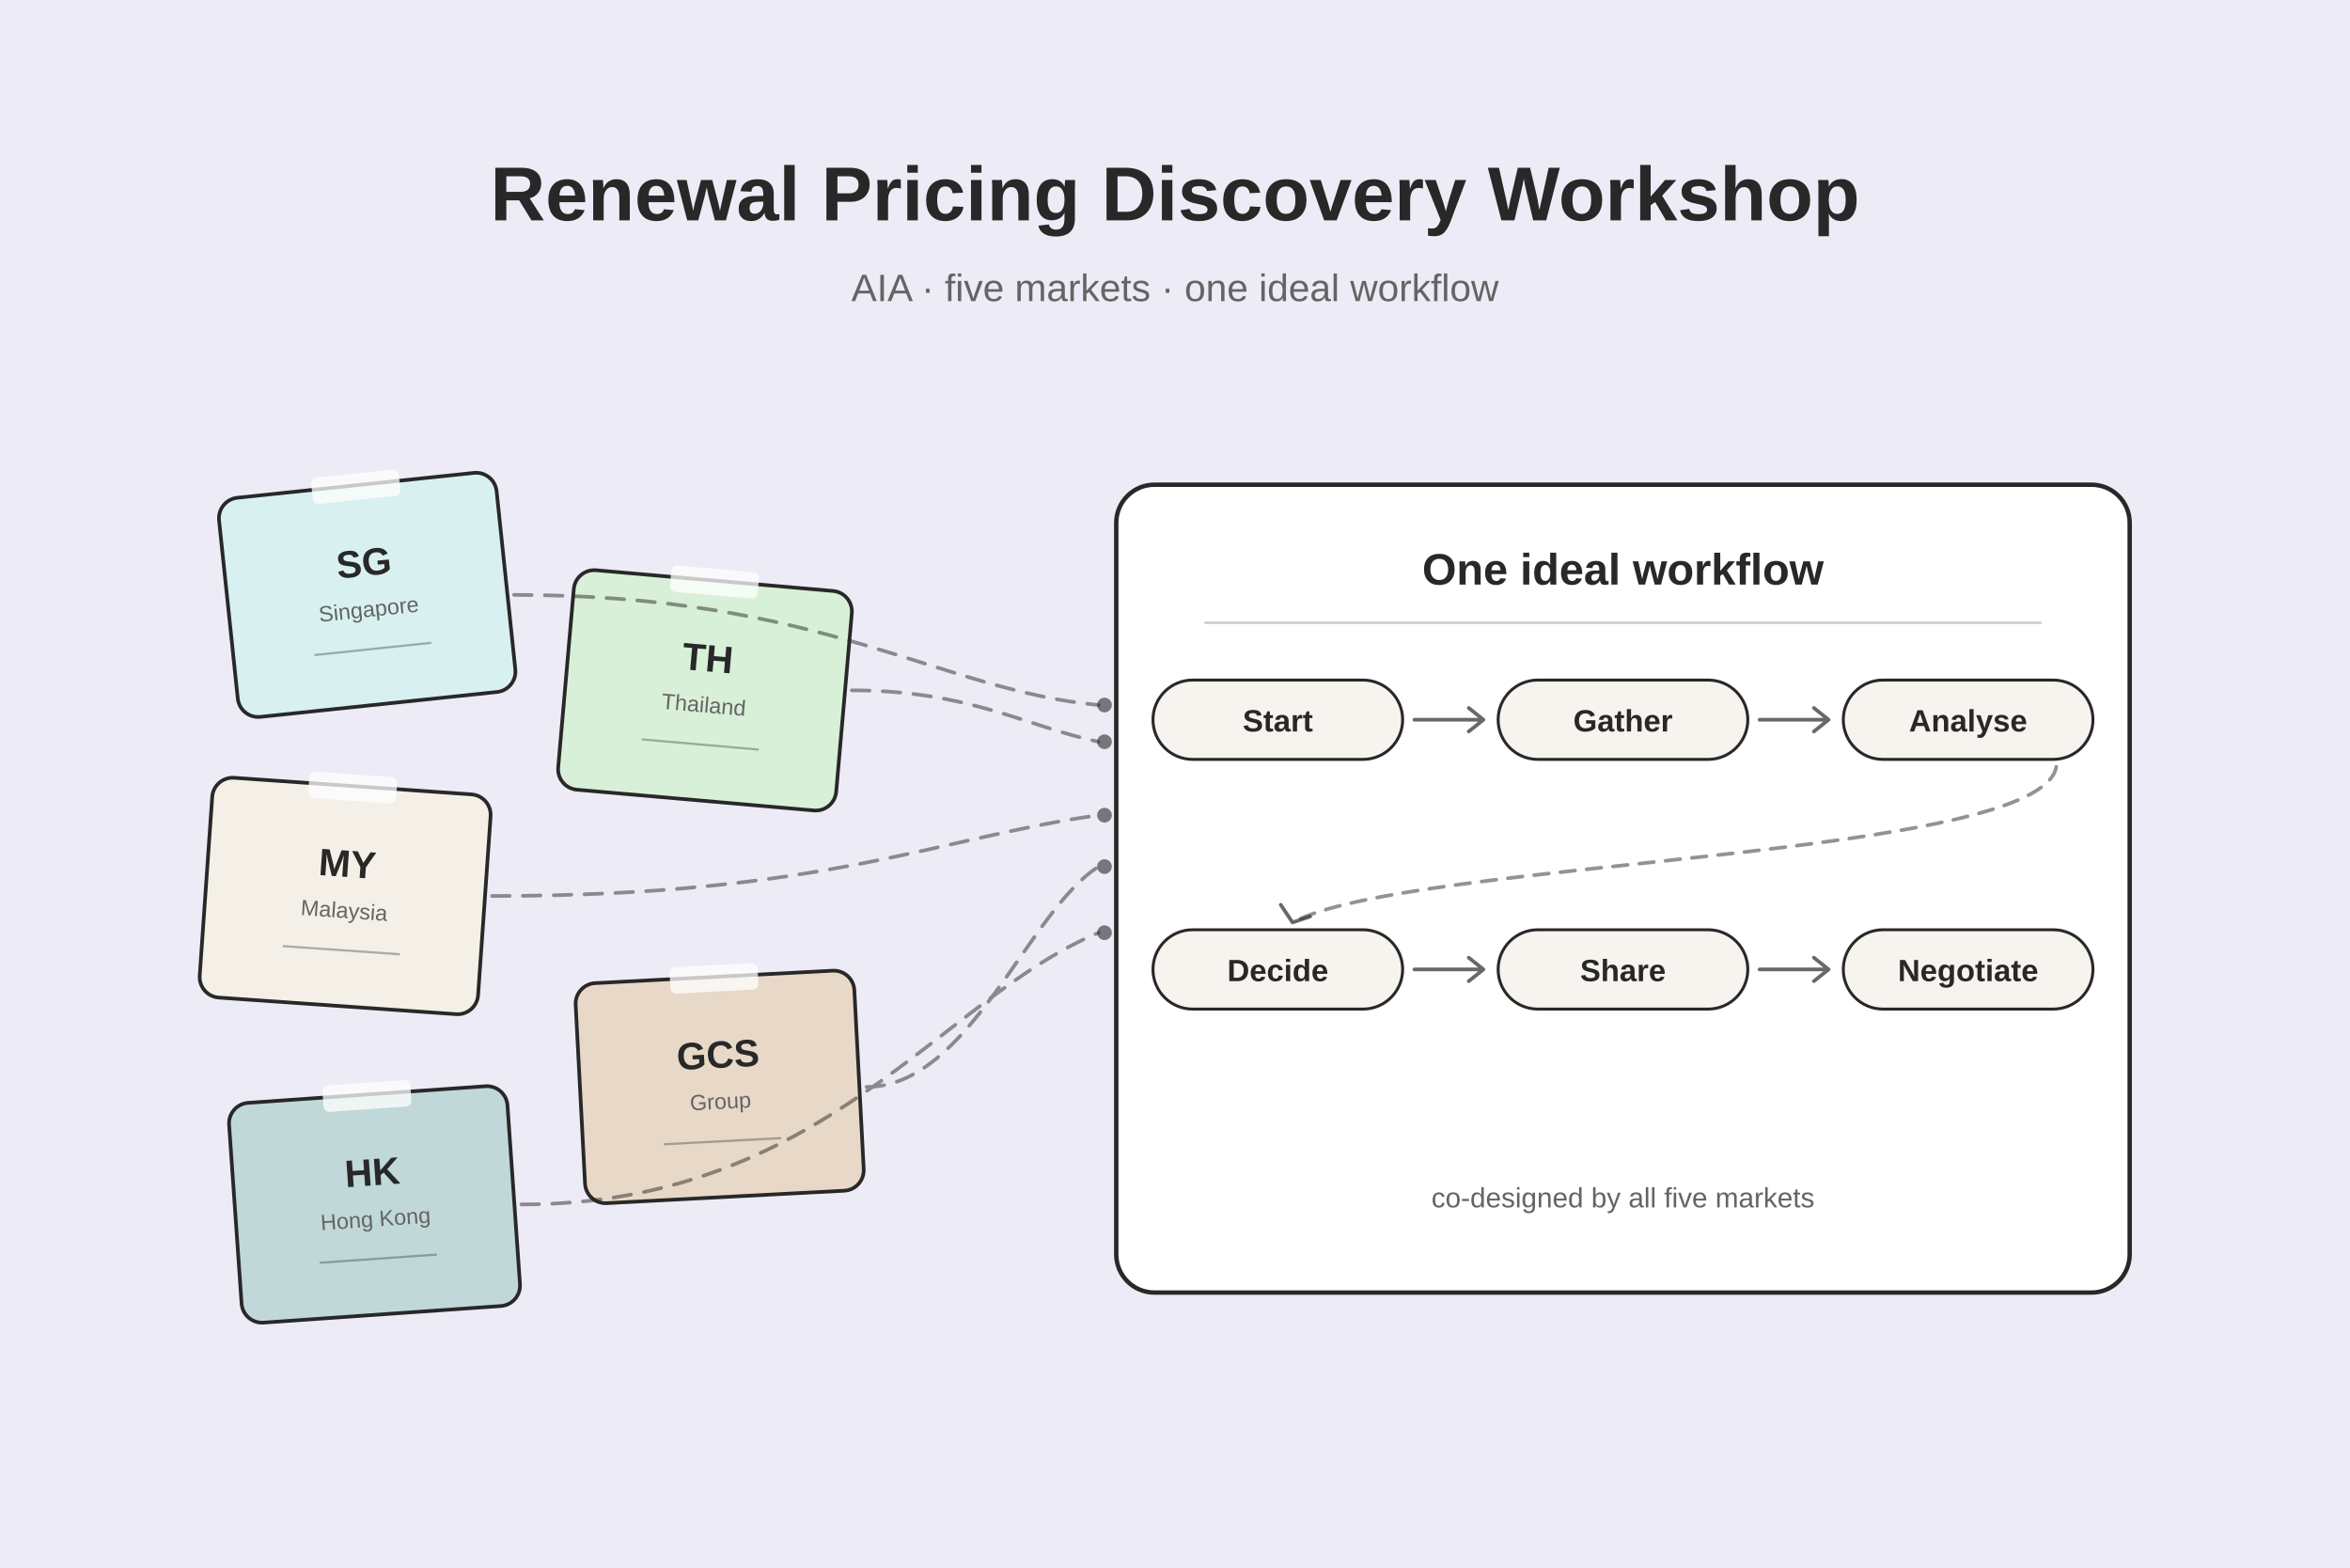
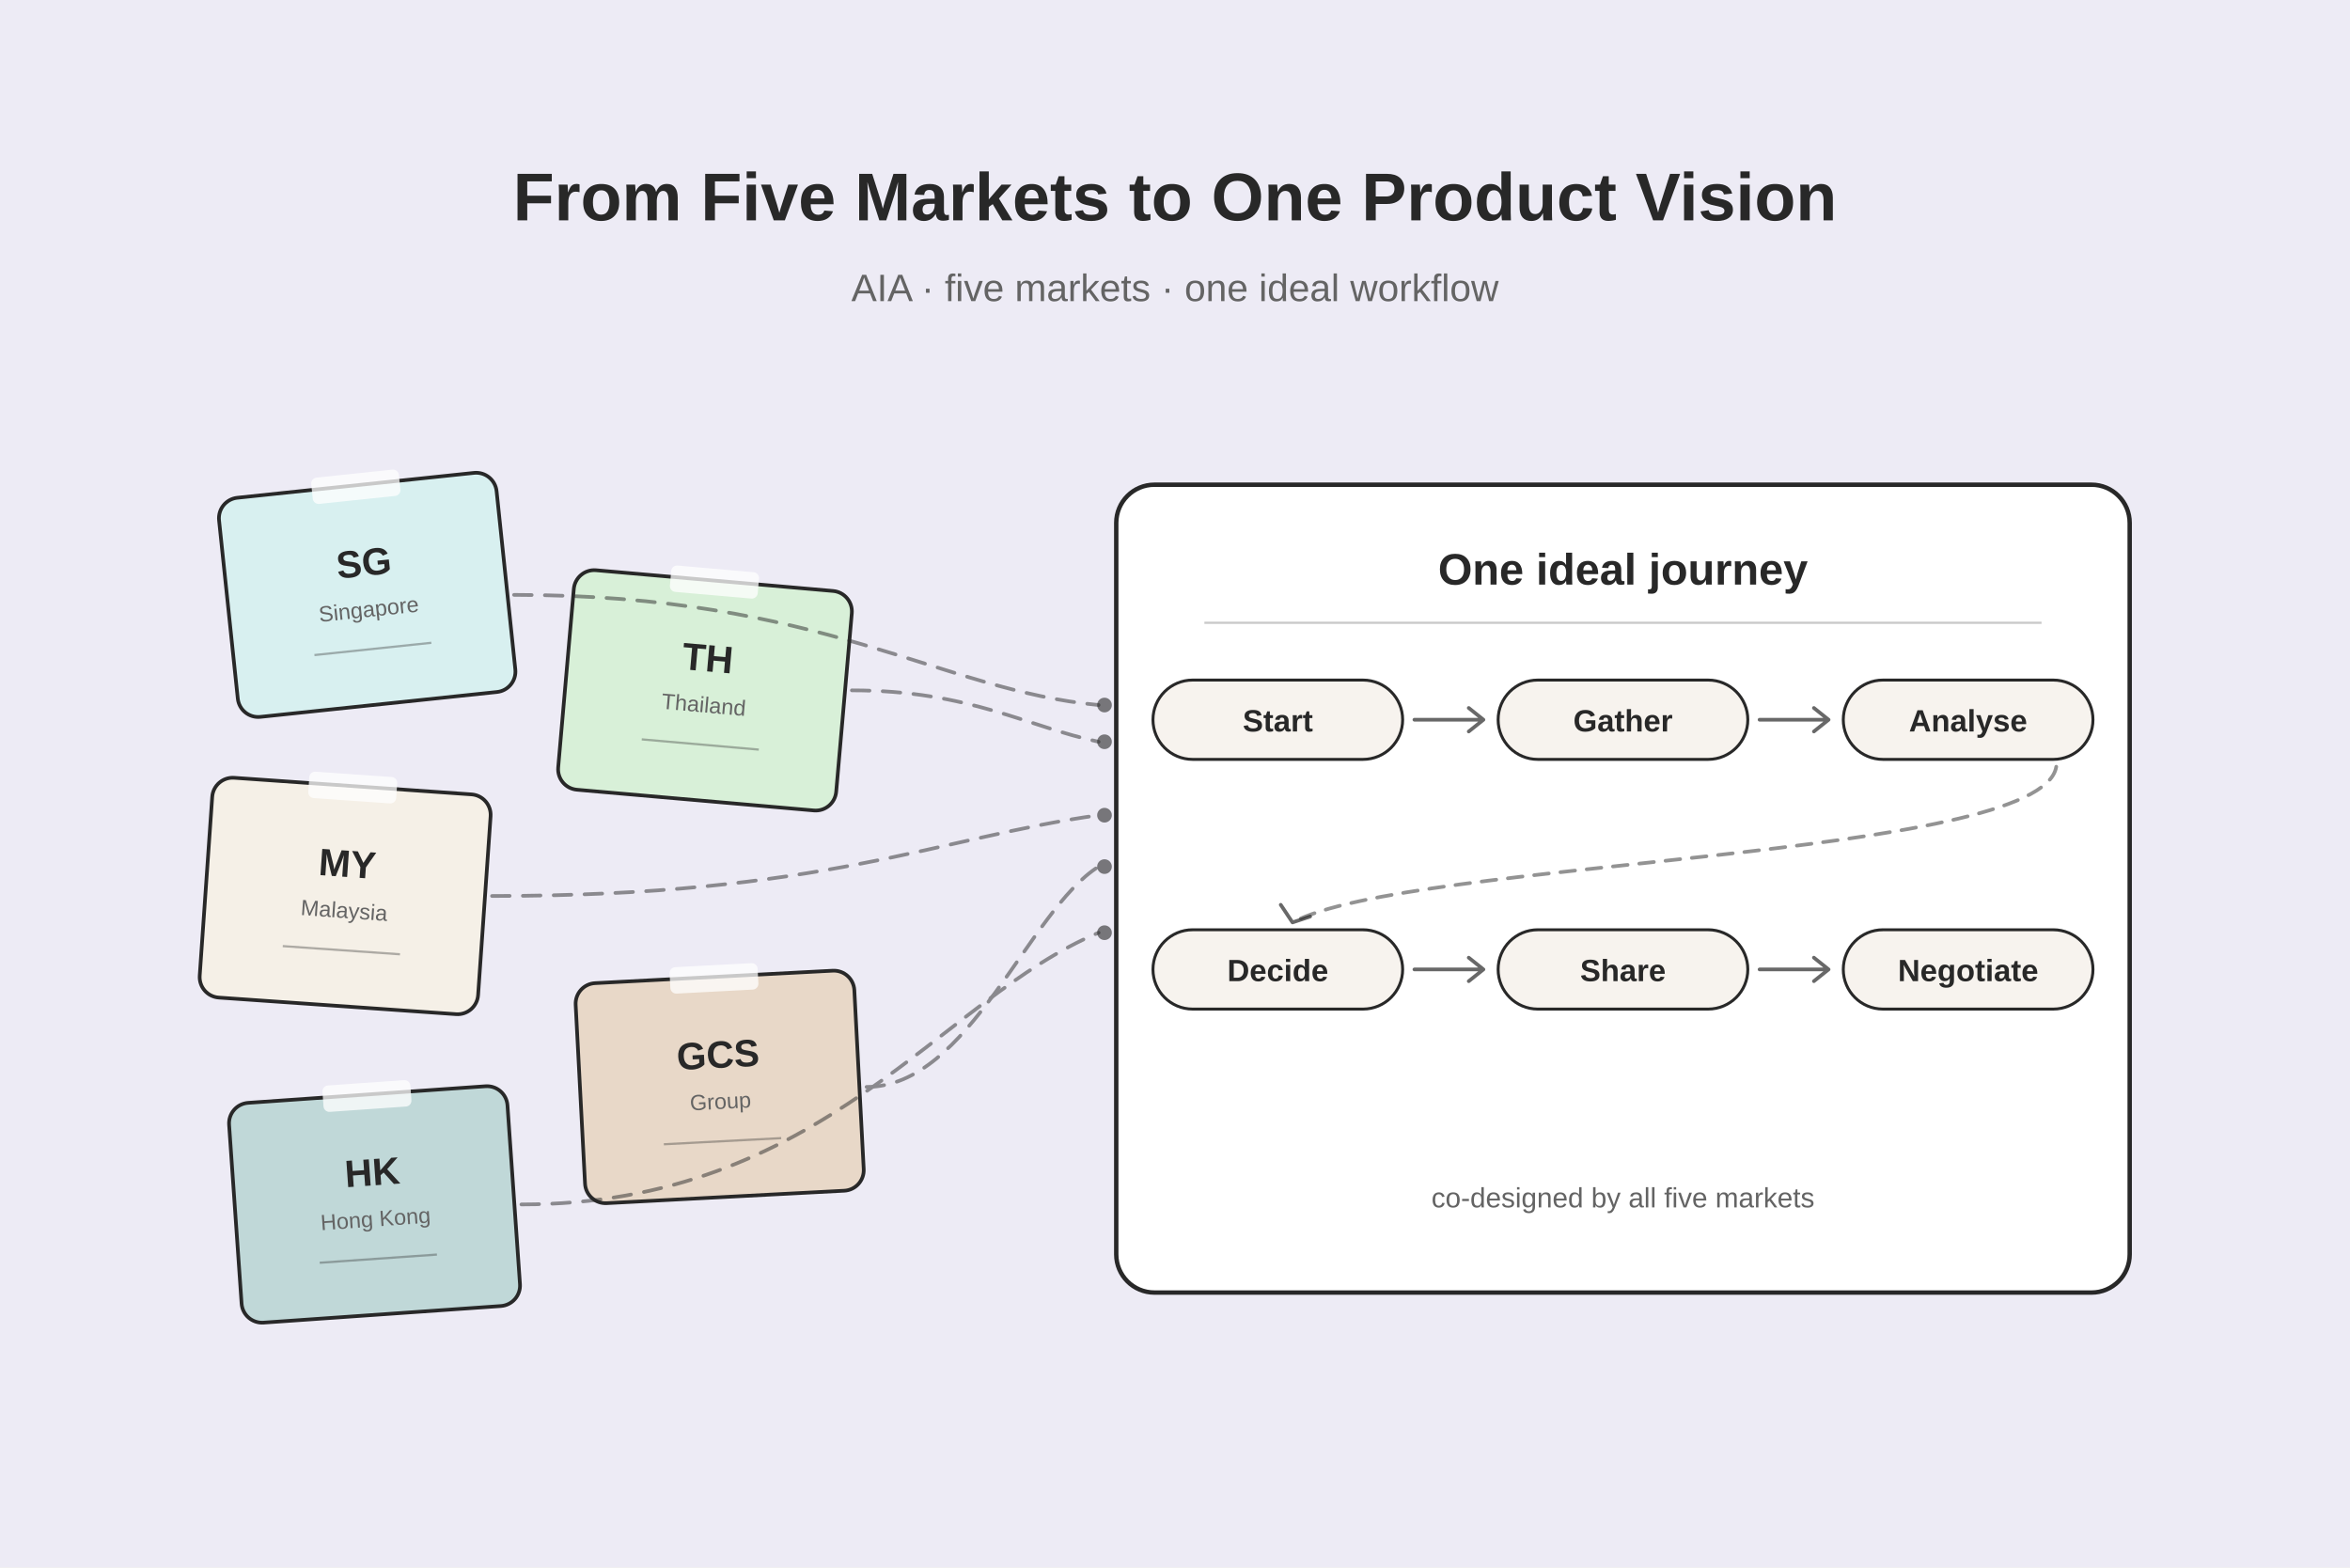
<svg xmlns="http://www.w3.org/2000/svg" viewBox="0 0 1600 1067" width="1600" height="1067">
  <rect width="1600" height="1067" fill="#edebf5" />
-   <text x="800" y="150" text-anchor="middle" font-family="Manrope, 'Helvetica Neue', Arial, sans-serif" font-size="52" font-weight="700" fill="#282828">Renewal Pricing Discovery Workshop</text>
+   <text x="800" y="150" text-anchor="middle" font-family="Manrope, 'Helvetica Neue', Arial, sans-serif" font-size="46" font-weight="700" fill="#282828">From Five Markets to One Product Vision</text>
  <text x="800" y="205" text-anchor="middle" font-family="Manrope, 'Helvetica Neue', Arial, sans-serif" font-size="26" fill="#646464">AIA · five markets · one ideal workflow</text>
  <g transform="rotate(-6 250 405)">
    <rect x="155" y="330" width="190" height="150" rx="14" fill="#d8f0f0" stroke="#282828" stroke-width="2.5" />
    <rect x="220" y="322" width="60" height="18" rx="4" fill="#ffffff" opacity="0.75" />
    <text x="250" y="392" text-anchor="middle" font-family="Manrope, 'Helvetica Neue', Arial, sans-serif" font-size="26" font-weight="700" fill="#282828">SG</text>
    <text x="250" y="420" text-anchor="middle" font-family="Manrope, 'Helvetica Neue', Arial, sans-serif" font-size="15" fill="#646464">Singapore</text>
    <line x1="210" y1="442" x2="290" y2="442" stroke="#282828" stroke-width="1.5" opacity="0.35" />
  </g>
  <g transform="rotate(4 235 610)">
    <rect x="140" y="535" width="190" height="150" rx="14" fill="#f5f0e7" stroke="#282828" stroke-width="2.5" />
    <rect x="205" y="527" width="60" height="18" rx="4" fill="#ffffff" opacity="0.75" />
    <text x="235" y="597" text-anchor="middle" font-family="Manrope, 'Helvetica Neue', Arial, sans-serif" font-size="26" font-weight="700" fill="#282828">MY</text>
    <text x="235" y="625" text-anchor="middle" font-family="Manrope, 'Helvetica Neue', Arial, sans-serif" font-size="15" fill="#646464">Malaysia</text>
    <line x1="195" y1="647" x2="275" y2="647" stroke="#282828" stroke-width="1.5" opacity="0.35" />
  </g>
  <g transform="rotate(-4 255 820)">
    <rect x="160" y="745" width="190" height="150" rx="14" fill="#c0d8d8" stroke="#282828" stroke-width="2.5" />
    <rect x="225" y="737" width="60" height="18" rx="4" fill="#ffffff" opacity="0.75" />
    <text x="255" y="807" text-anchor="middle" font-family="Manrope, 'Helvetica Neue', Arial, sans-serif" font-size="26" font-weight="700" fill="#282828">HK</text>
    <text x="255" y="835" text-anchor="middle" font-family="Manrope, 'Helvetica Neue', Arial, sans-serif" font-size="15" fill="#646464">Hong Kong</text>
    <line x1="215" y1="857" x2="295" y2="857" stroke="#282828" stroke-width="1.5" opacity="0.35" />
  </g>
  <g transform="rotate(5 480 470)">
    <rect x="385" y="395" width="190" height="150" rx="14" fill="#d8f0d8" stroke="#282828" stroke-width="2.5" />
    <rect x="450" y="387" width="60" height="18" rx="4" fill="#ffffff" opacity="0.75" />
    <text x="480" y="457" text-anchor="middle" font-family="Manrope, 'Helvetica Neue', Arial, sans-serif" font-size="26" font-weight="700" fill="#282828">TH</text>
    <text x="480" y="485" text-anchor="middle" font-family="Manrope, 'Helvetica Neue', Arial, sans-serif" font-size="15" fill="#646464">Thailand</text>
    <line x1="440" y1="507" x2="520" y2="507" stroke="#282828" stroke-width="1.5" opacity="0.35" />
  </g>
  <g transform="rotate(-3 490 740)">
    <rect x="395" y="665" width="190" height="150" rx="14" fill="#e8d8c8" stroke="#282828" stroke-width="2.5" />
    <rect x="460" y="657" width="60" height="18" rx="4" fill="#ffffff" opacity="0.75" />
    <text x="490" y="727" text-anchor="middle" font-family="Manrope, 'Helvetica Neue', Arial, sans-serif" font-size="26" font-weight="700" fill="#282828">GCS</text>
    <text x="490" y="755" text-anchor="middle" font-family="Manrope, 'Helvetica Neue', Arial, sans-serif" font-size="15" fill="#646464">Group</text>
    <line x1="450" y1="777" x2="530" y2="777" stroke="#282828" stroke-width="1.5" opacity="0.35" />
  </g>
  <g stroke="#282828" stroke-width="2.5" fill="none" opacity="0.5" stroke-dasharray="12 9" stroke-linecap="round">
    <path d="M 350 405 C 560 405 640 470 748 480" />
    <path d="M 335 610 C 560 610 640 570 748 555" />
    <path d="M 355 820 C 560 820 640 680 748 635" />
    <path d="M 580 470 C 660 470 700 495 748 505" />
    <path d="M 590 740 C 660 740 700 620 748 590" />
  </g>
  <g fill="#282828" opacity="0.6">
    <circle cx="752" cy="480" r="5" />
    <circle cx="752" cy="555" r="5" />
    <circle cx="752" cy="635" r="5" />
    <circle cx="752" cy="505" r="5" />
    <circle cx="752" cy="590" r="5" />
  </g>
  <rect x="760" y="330" width="690" height="550" rx="26" fill="#ffffff" stroke="#282828" stroke-width="3" />
-   <text x="1105" y="398" text-anchor="middle" font-family="Manrope, 'Helvetica Neue', Arial, sans-serif" font-size="30" font-weight="700" fill="#282828">One ideal workflow</text>
+   <text x="1105" y="398" text-anchor="middle" font-family="Manrope, 'Helvetica Neue', Arial, sans-serif" font-size="30" font-weight="700" fill="#282828">One ideal journey</text>
  <line x1="820" y1="424" x2="1390" y2="424" stroke="#646464" stroke-width="1.5" opacity="0.35" />
  <g font-family="Manrope, 'Helvetica Neue', Arial, sans-serif" font-size="21" font-weight="600" fill="#282828" text-anchor="middle">
    <rect x="785" y="463" width="170" height="54" rx="27" fill="#f7f3ee" stroke="#282828" stroke-width="2" />
    <text x="870" y="498">Start</text>
    <rect x="1020" y="463" width="170" height="54" rx="27" fill="#f7f3ee" stroke="#282828" stroke-width="2" />
    <text x="1105" y="498">Gather</text>
    <rect x="1255" y="463" width="170" height="54" rx="27" fill="#f7f3ee" stroke="#282828" stroke-width="2" />
    <text x="1340" y="498">Analyse</text>
    <rect x="785" y="633" width="170" height="54" rx="27" fill="#f7f3ee" stroke="#282828" stroke-width="2" />
    <text x="870" y="668">Decide</text>
    <rect x="1020" y="633" width="170" height="54" rx="27" fill="#f7f3ee" stroke="#282828" stroke-width="2" />
    <text x="1105" y="668">Share</text>
    <rect x="1255" y="633" width="170" height="54" rx="27" fill="#f7f3ee" stroke="#282828" stroke-width="2" />
    <text x="1340" y="668">Negotiate</text>
  </g>
  <g stroke="#282828" stroke-width="2.5" fill="none" opacity="0.7" stroke-linecap="round" stroke-linejoin="round">
    <path d="M 963 490 L 1010 490 M 1000 482 L 1010 490 L 1000 498" />
    <path d="M 1198 490 L 1245 490 M 1235 482 L 1245 490 L 1235 498" />
    <path d="M 963 660 L 1010 660 M 1000 652 L 1010 660 L 1000 668" />
    <path d="M 1198 660 L 1245 660 M 1235 652 L 1245 660 L 1235 668" />
  </g>
  <path d="M 1400 522 C 1390 585 960 585 880 628" stroke="#282828" stroke-width="2.5" fill="none" opacity="0.5" stroke-dasharray="10 8" stroke-linecap="round" />
  <path d="M 872 616 L 880 628 L 892 624" stroke="#282828" stroke-width="2.5" fill="none" opacity="0.7" stroke-linecap="round" stroke-linejoin="round" />
  <text x="1105" y="822" text-anchor="middle" font-family="Manrope, 'Helvetica Neue', Arial, sans-serif" font-size="19" fill="#646464">co-designed by all five markets</text>
</svg>
